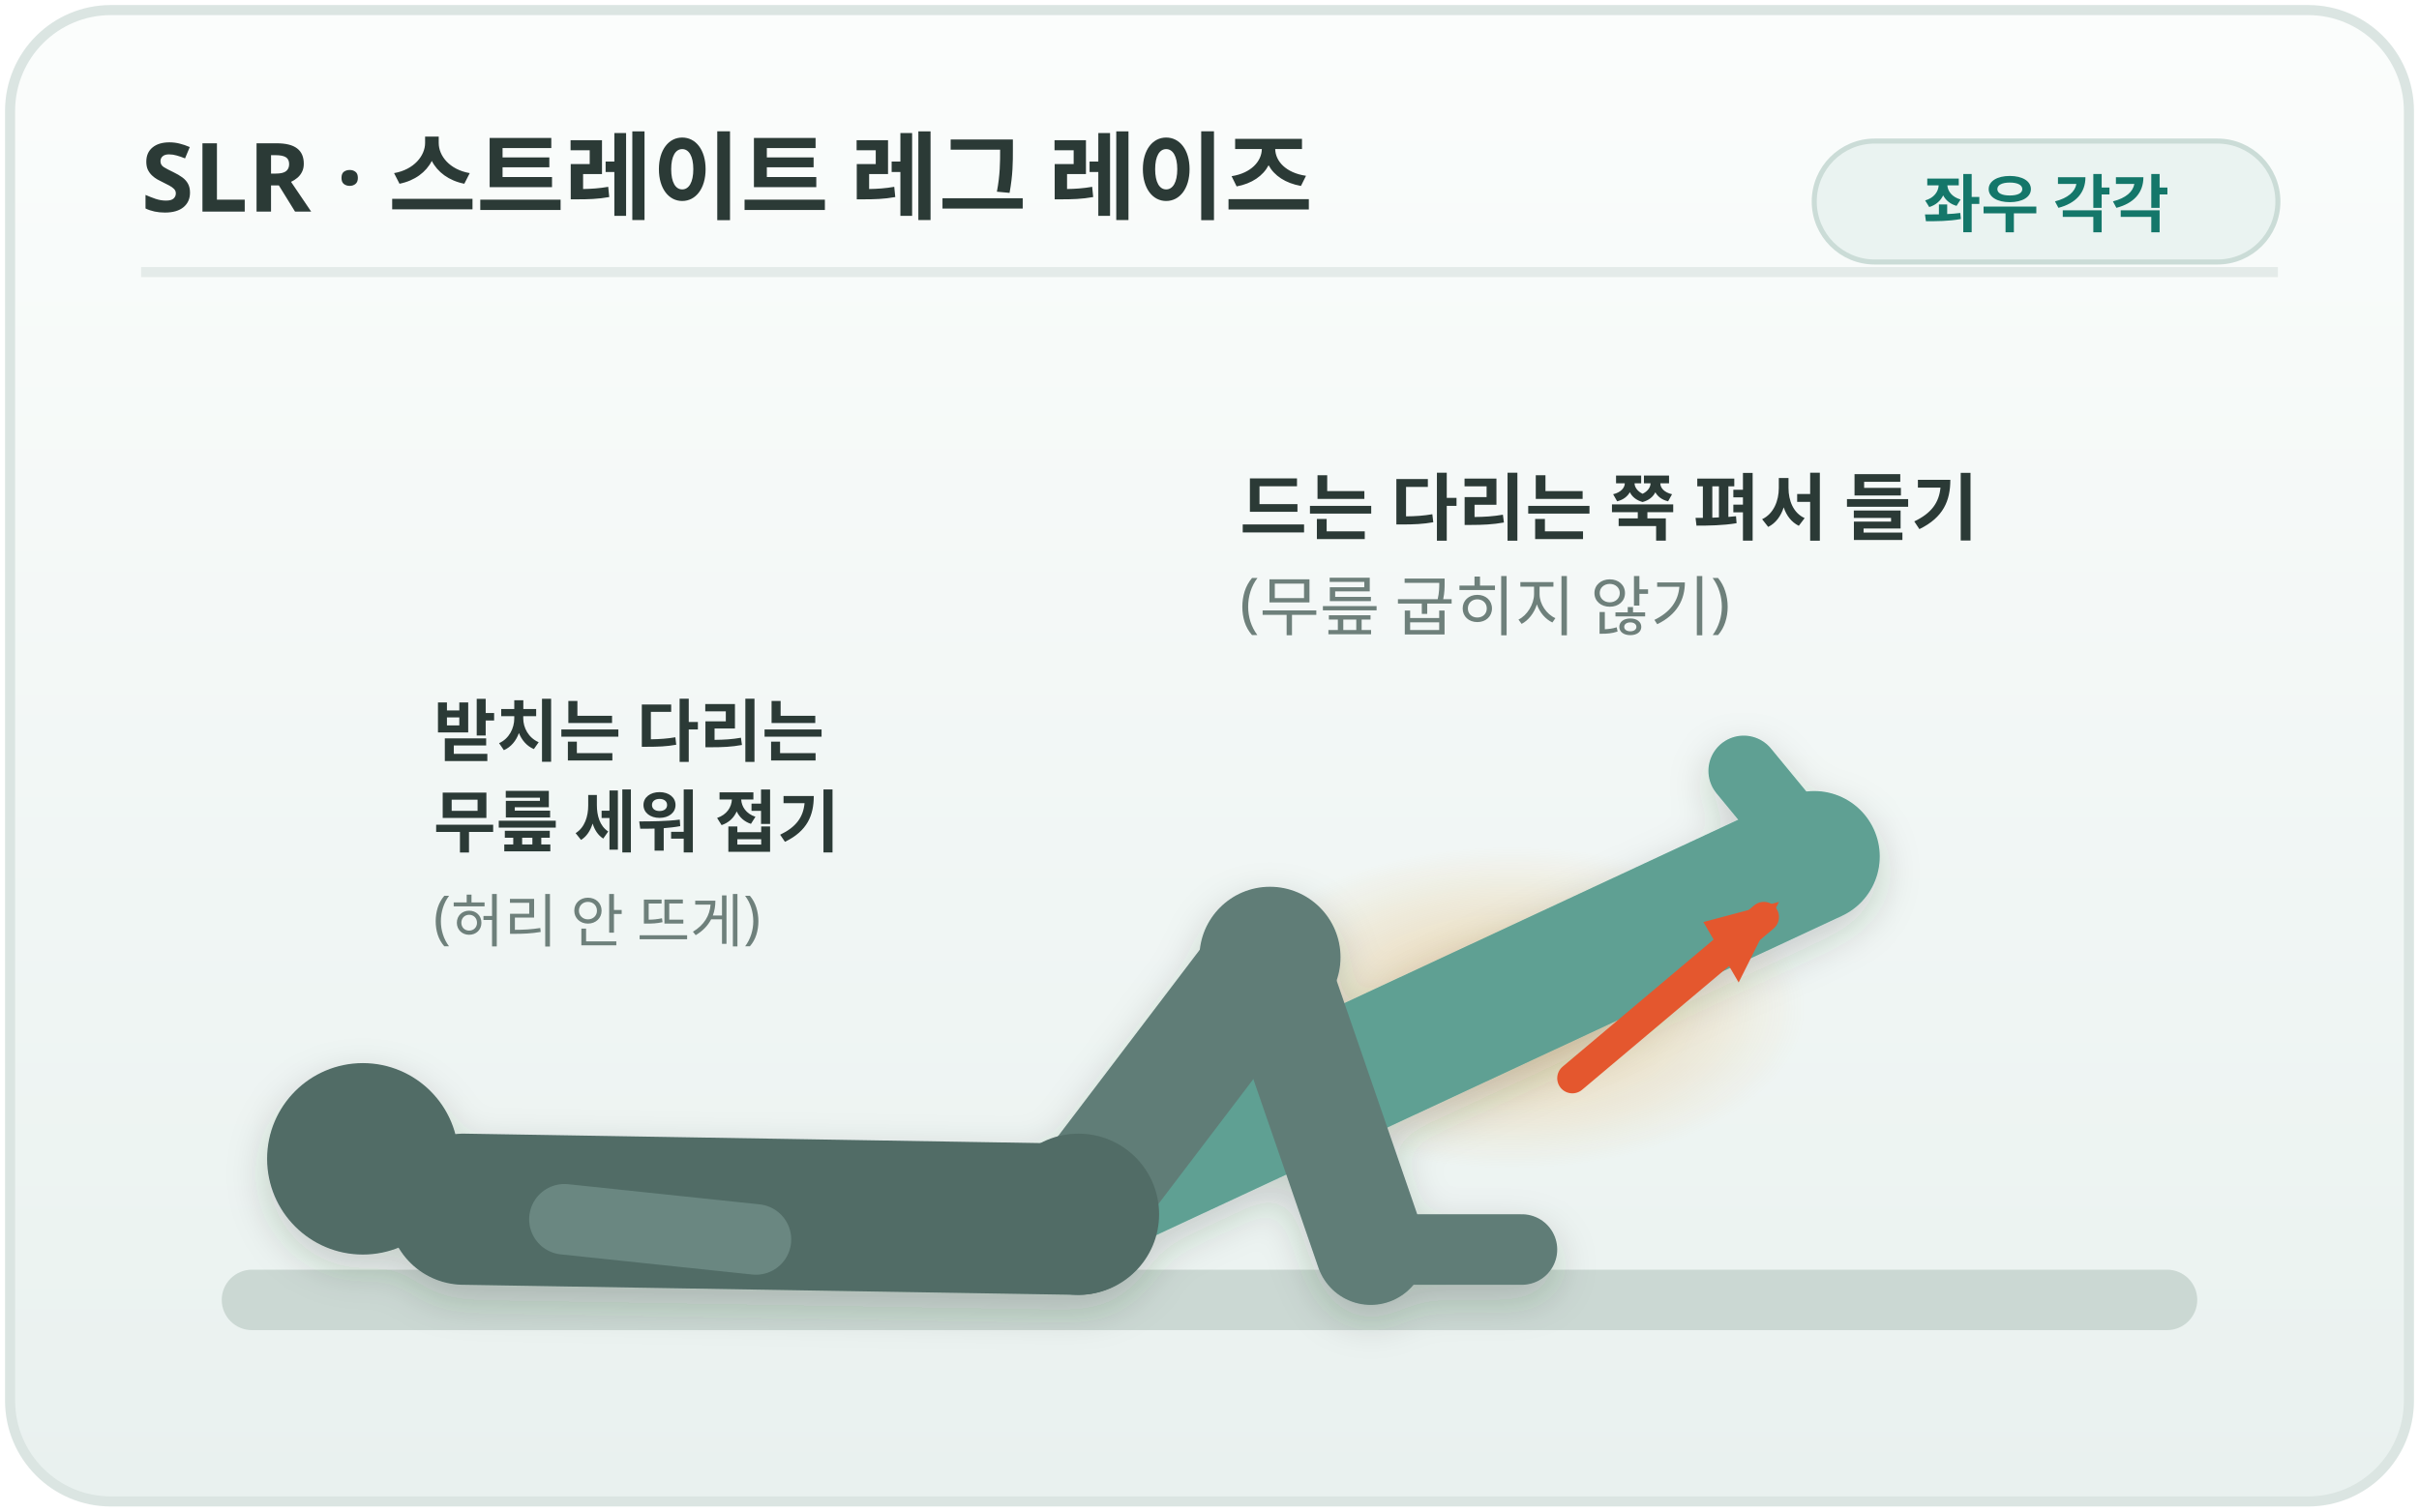
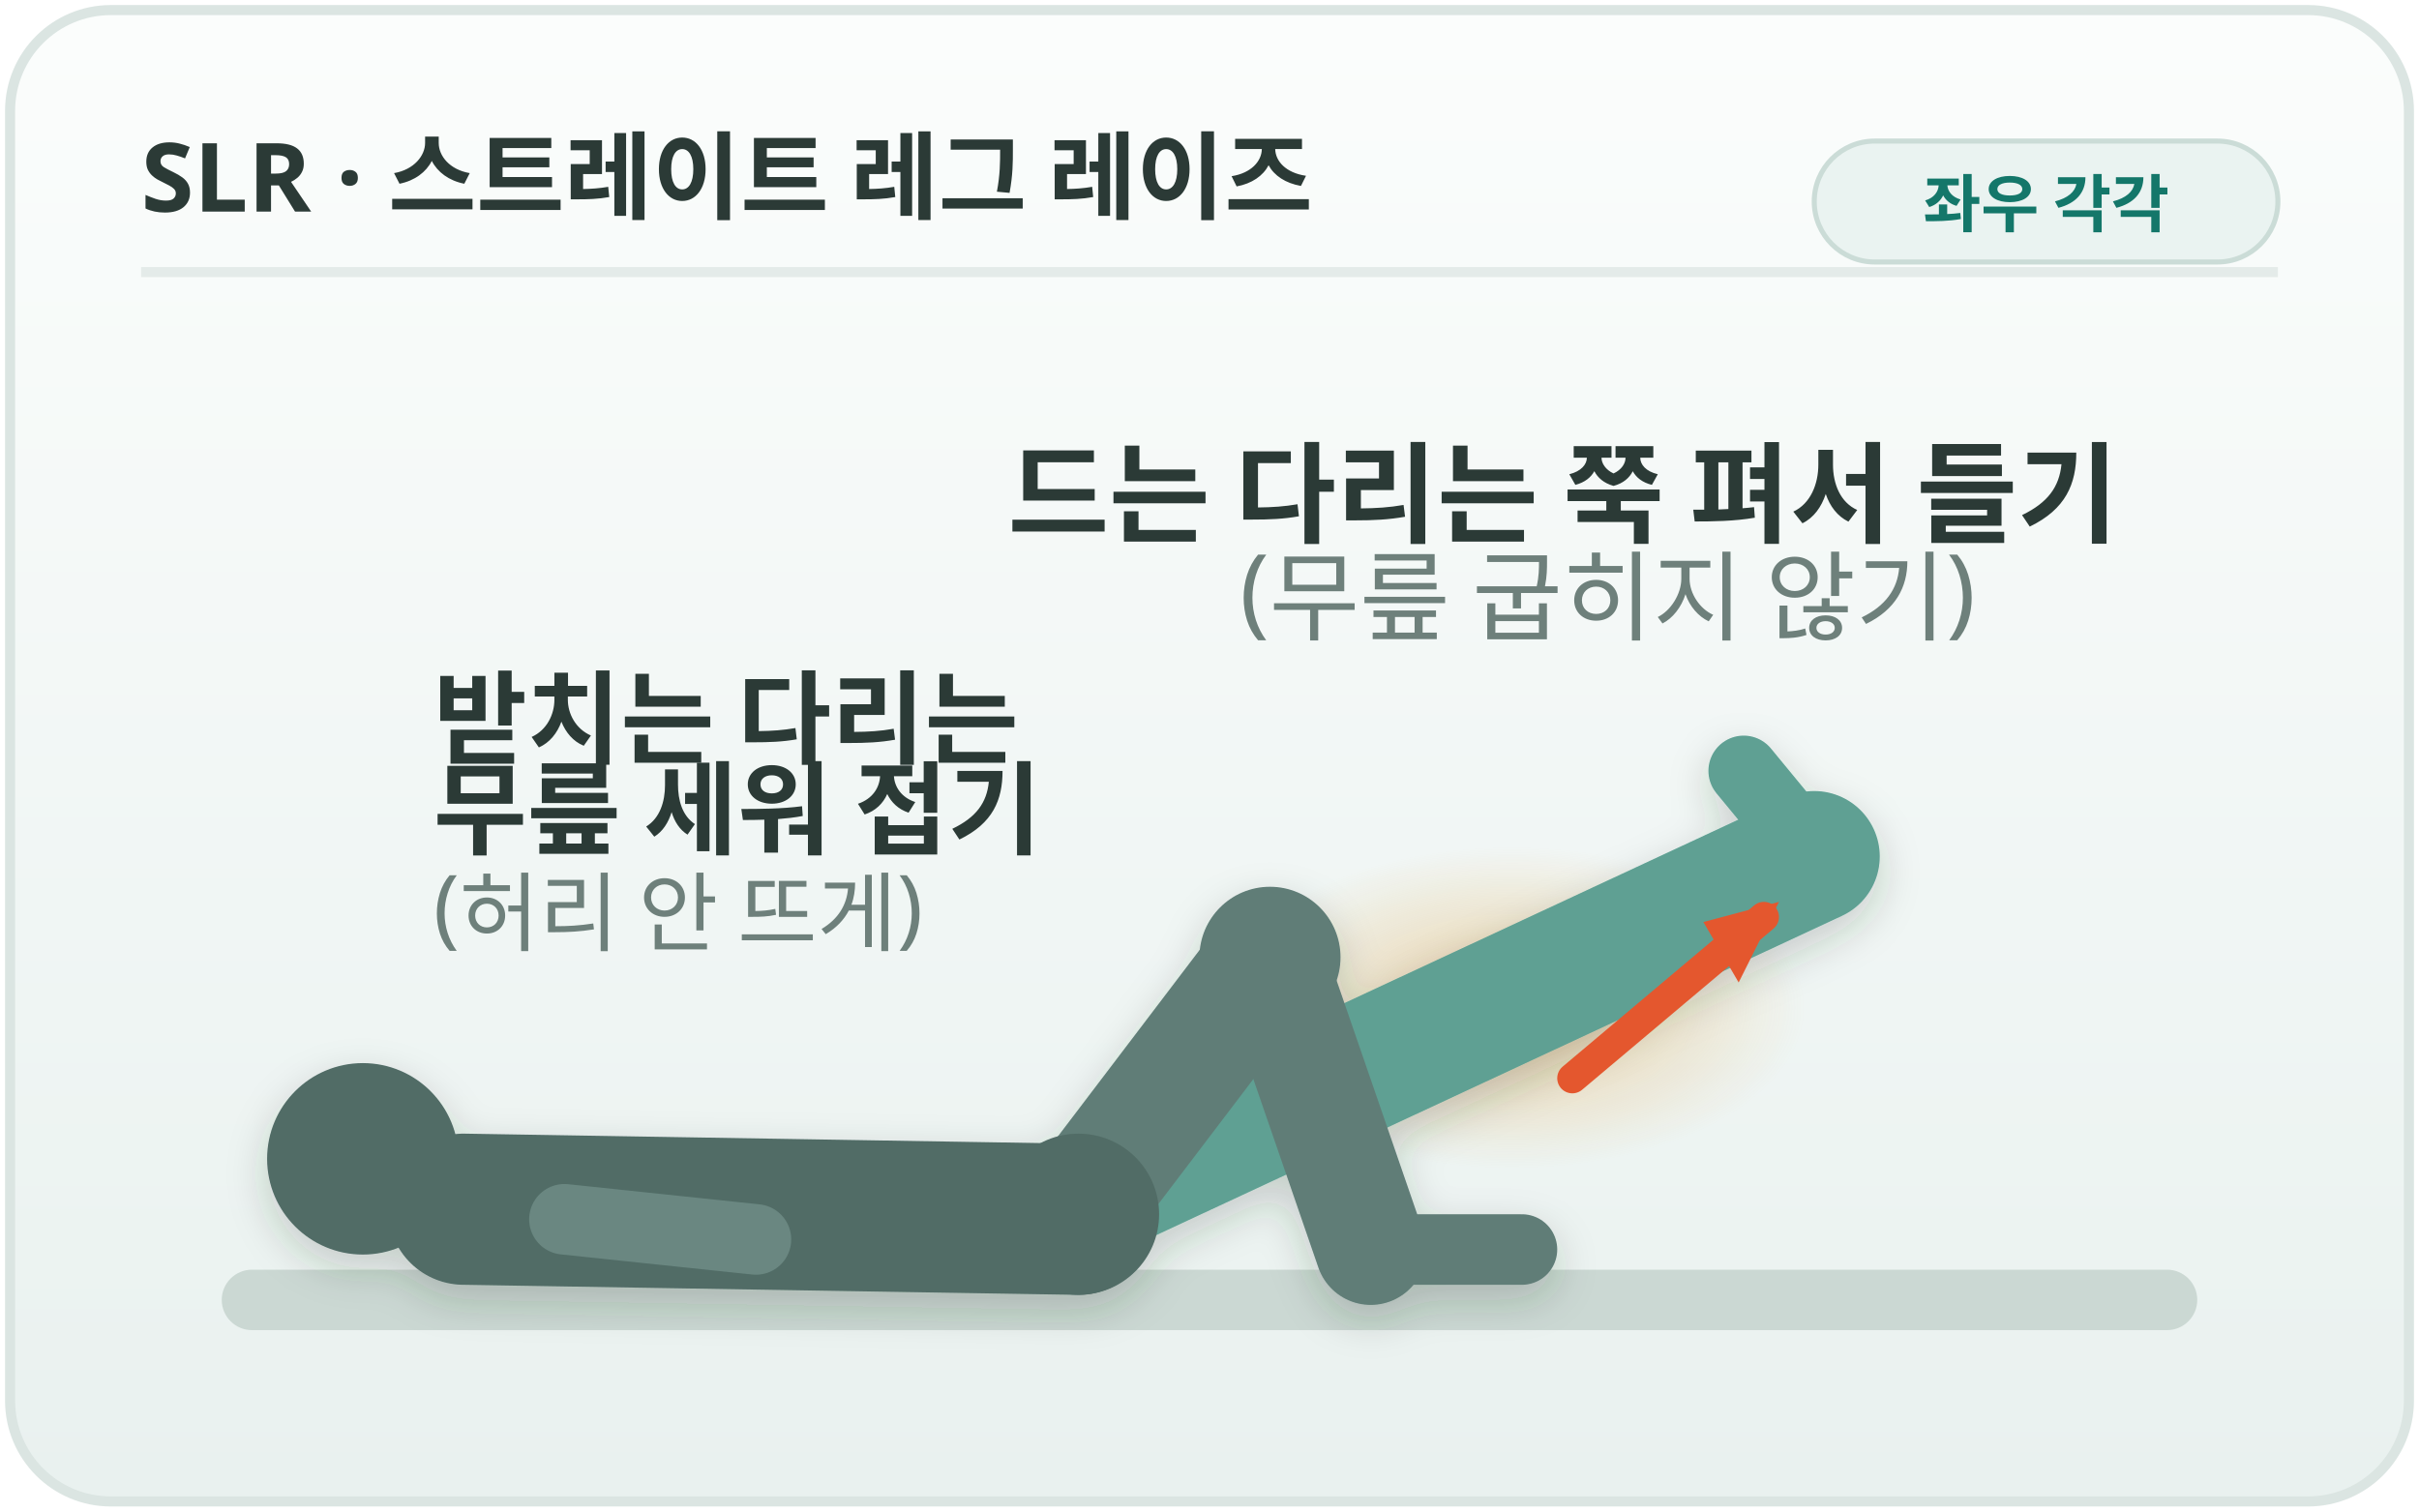
<svg xmlns="http://www.w3.org/2000/svg" viewBox="0 0 480 300" font-family="'Noto Sans KR','Apple SD Gothic Neo',sans-serif">
  <defs>
    <linearGradient id="bg" x1="0" y1="0" x2="0" y2="1">
      <stop offset="0" stop-color="#FBFDFC" />
      <stop offset="1" stop-color="#E9F1EF" />
    </linearGradient>
    <radialGradient id="glow" cx="50%" cy="50%" r="50%">
      <stop offset="0" stop-color="#E0982A" stop-opacity="0.40" />
      <stop offset="1" stop-color="#E0982A" stop-opacity="0" />
    </radialGradient>
    <filter id="soft" x="-30%" y="-30%" width="160%" height="160%">
      <feDropShadow dx="0" dy="3" stdDeviation="4" flood-color="#22332F" flood-opacity="0.20" />
    </filter>
  </defs>
  <rect x="2" y="2" width="476" height="296" rx="20" fill="url(#bg)" stroke="#DBE5E2" stroke-width="2" />
  <text x="28" y="42" font-size="19" font-weight="700" fill="#2B3A36">SLR · 스트레이트 레그 레이즈</text>
  <line x1="28" y1="54" x2="452" y2="54" stroke="#E4EBE9" stroke-width="2" />
  <rect x="44" y="252" width="392" height="12" rx="6" fill="#CBD8D3" />
  <ellipse cx="300" cy="200" rx="58" ry="32" fill="url(#glow)" />
  <g filter="url(#soft)" stroke-linecap="round">
    <line x1="92" y1="240" x2="214" y2="242" stroke="#516C66" stroke-width="30" />
    <line x1="112" y1="242" x2="150" y2="246" stroke="#6A8781" stroke-width="14" />
    <line x1="214" y1="238" x2="360" y2="170" stroke="#5EA093" stroke-width="26" />
    <line x1="360" y1="170" x2="346" y2="153" stroke="#5EA093" stroke-width="14" />
    <line x1="214" y1="240" x2="252" y2="190" stroke="#607D77" stroke-width="24" />
    <line x1="252" y1="190" x2="272" y2="248" stroke="#607D77" stroke-width="22" />
    <line x1="272" y1="248" x2="302" y2="248" stroke="#607D77" stroke-width="14" />
    <circle cx="252" cy="190" r="14" fill="#607D77" />
    <circle cx="214" cy="241" r="16" fill="#516C66" />
    <circle cx="72" cy="230" r="19" fill="#516C66" />
  </g>
  <line x1="312" y1="214" x2="350" y2="182" stroke="#E4572E" stroke-width="6" stroke-linecap="round" />
  <polygon points="353,179 338,183 345,195" fill="#E4572E" />
-   <text x="246" y="106" font-size="14.5" font-weight="600" fill="#2B3A36">드는 다리는 쭉 펴서 들기</text>
-   <text x="246" y="124" font-size="13" fill="#6E807B">(무릎 굽히지 않기)</text>
-   <text x="86" y="150" font-size="13.5" font-weight="600" fill="#2B3A36">받치는 다리는</text>
-   <text x="86" y="168" font-size="13.5" font-weight="600" fill="#2B3A36">무릎 세워 접기</text>
-   <text x="86" y="186" font-size="11.5" fill="#6E807B">(허리 안 뜨게)</text>
+   <text x="200" y="106" font-size="21.8" font-weight="600" fill="#2B3A36">드는 다리는 쭉 펴서 들기</text>
+   <text x="246" y="124" font-size="19.5" fill="#6E807B">(무릎 굽히지 않기)</text>
+   <text x="86" y="150" font-size="20.2" font-weight="600" fill="#2B3A36">받치는 다리는</text>
+   <text x="86" y="168" font-size="20.2" font-weight="600" fill="#2B3A36">무릎 세워 접기</text>
+   <text x="86" y="186" font-size="17.2" fill="#6E807B">(허리 안 뜨게)</text>
  <rect x="360" y="28" width="92" height="24" rx="12" fill="#EAF3F1" stroke="#CBDCD7" />
  <text x="406" y="45" font-size="12.5" font-weight="700" fill="#14776A" text-anchor="middle">좌우 각각</text>
</svg>
